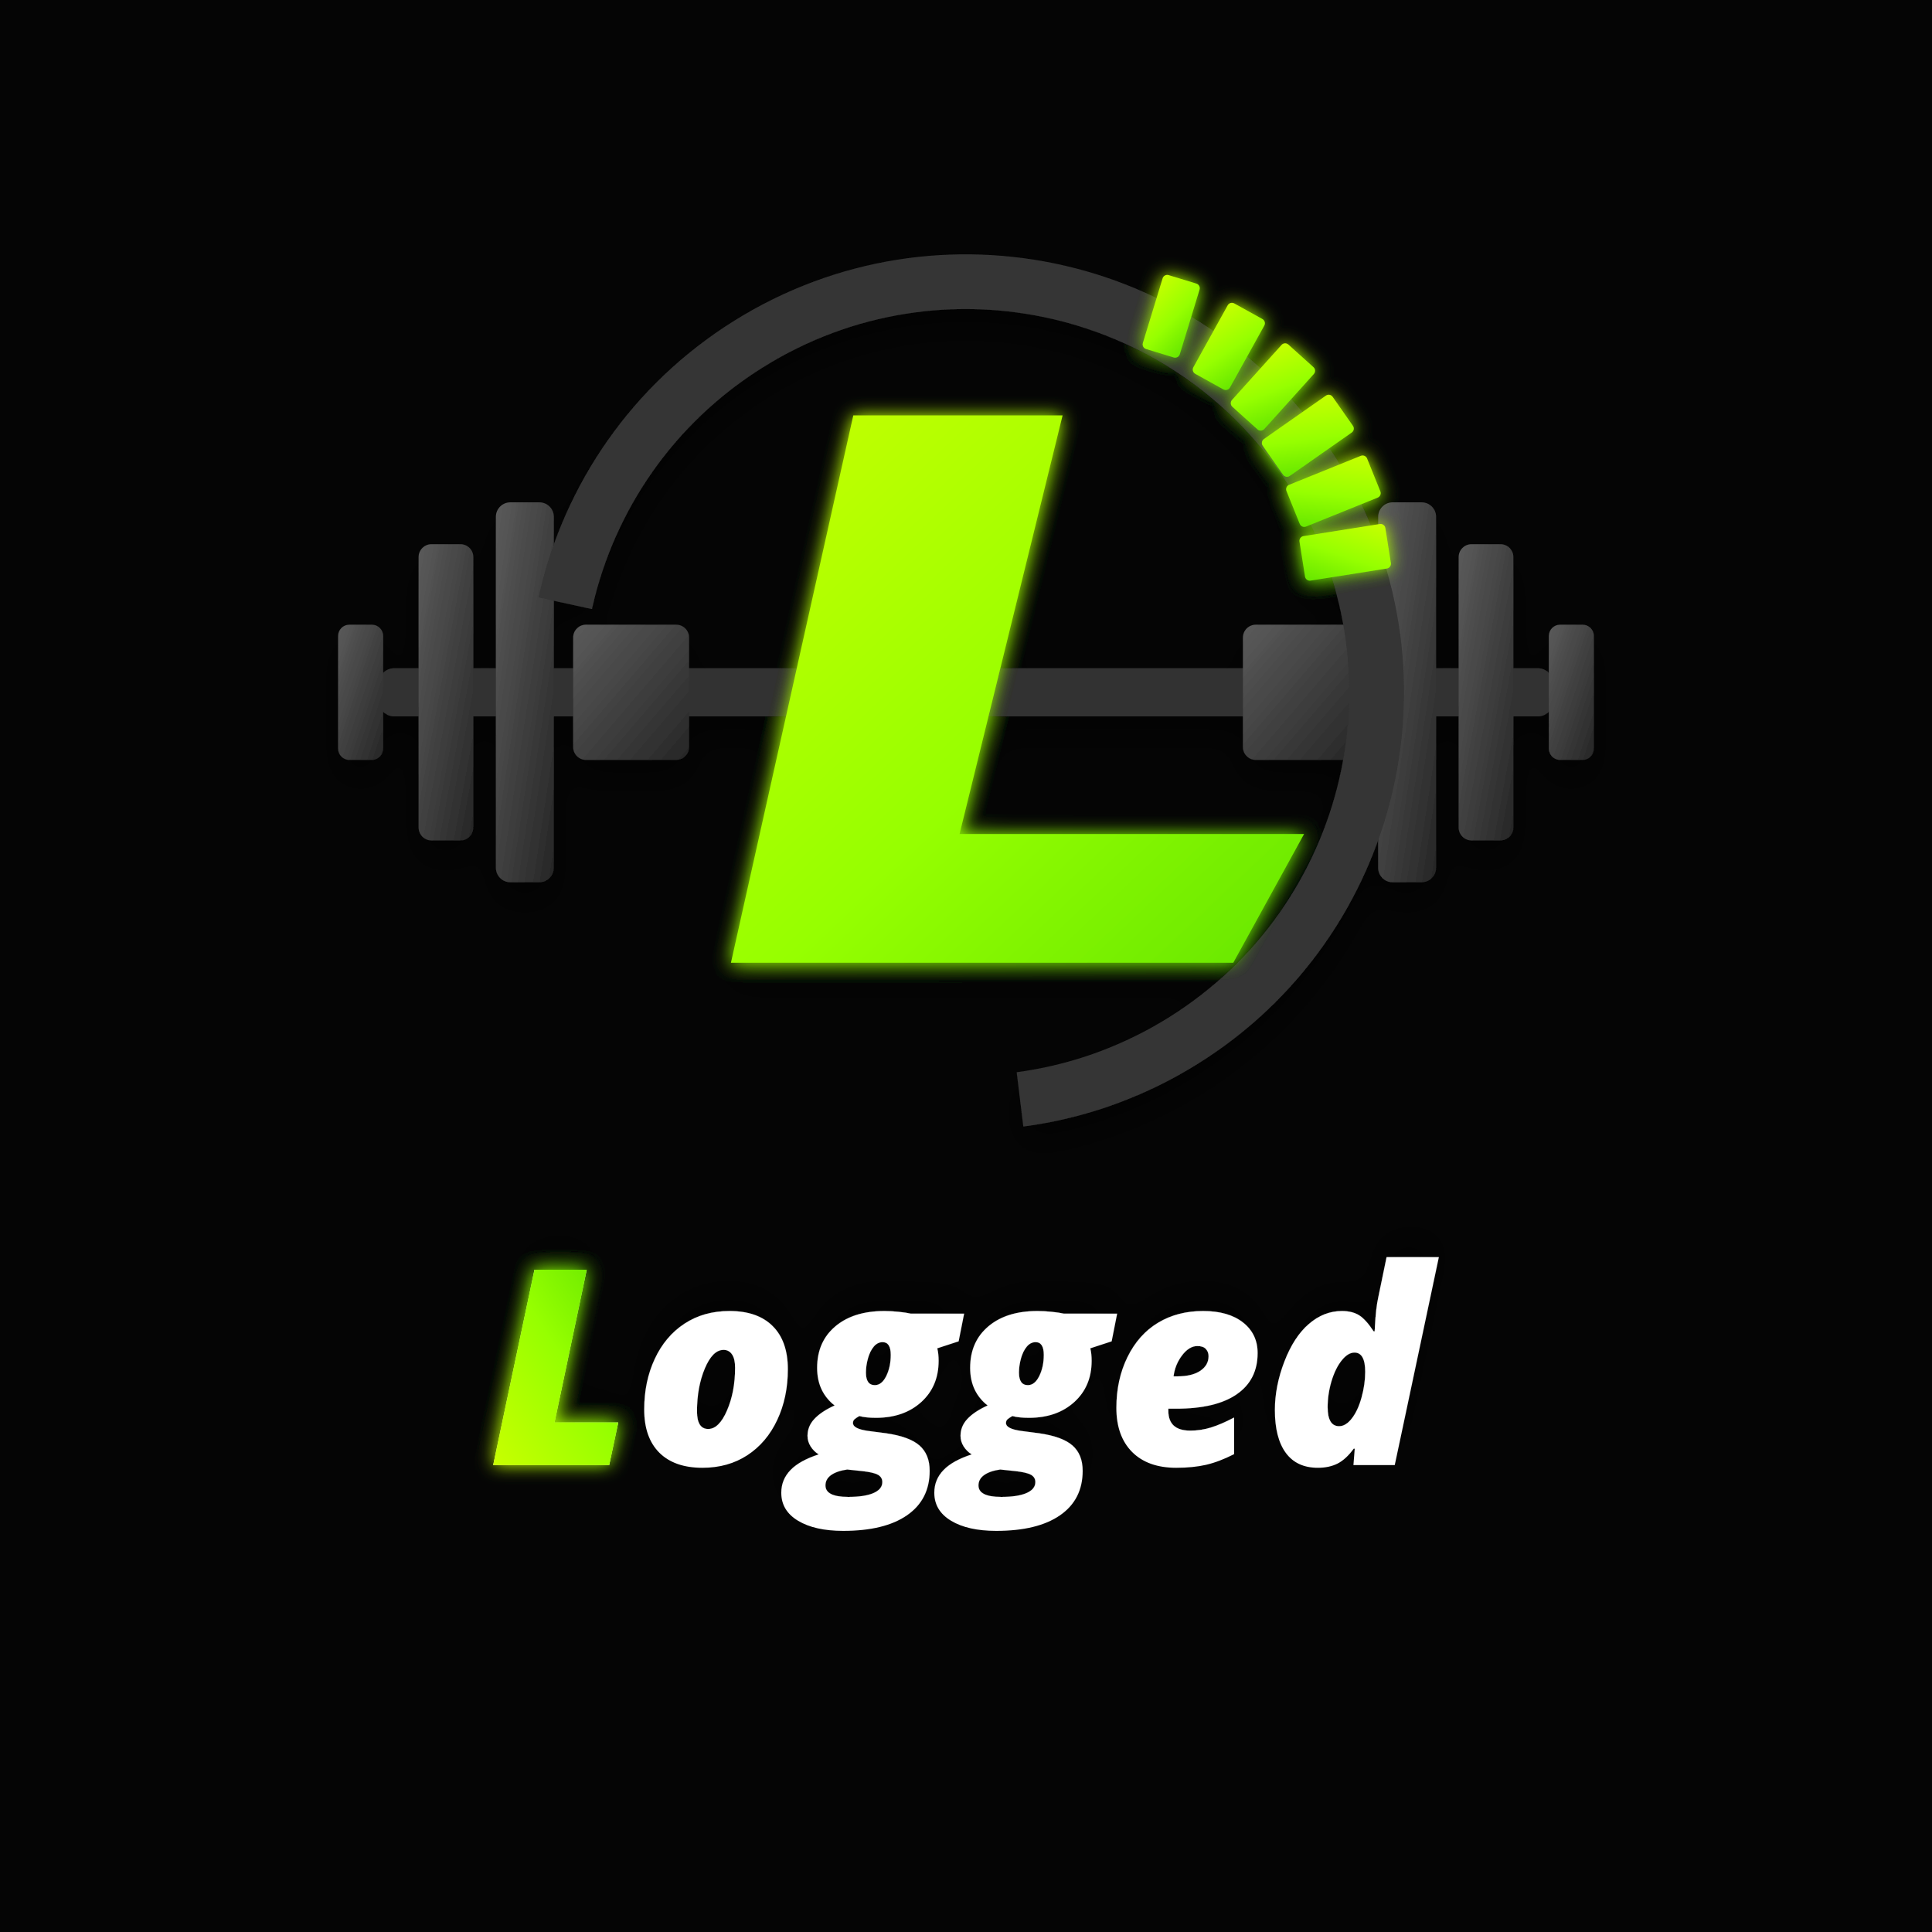
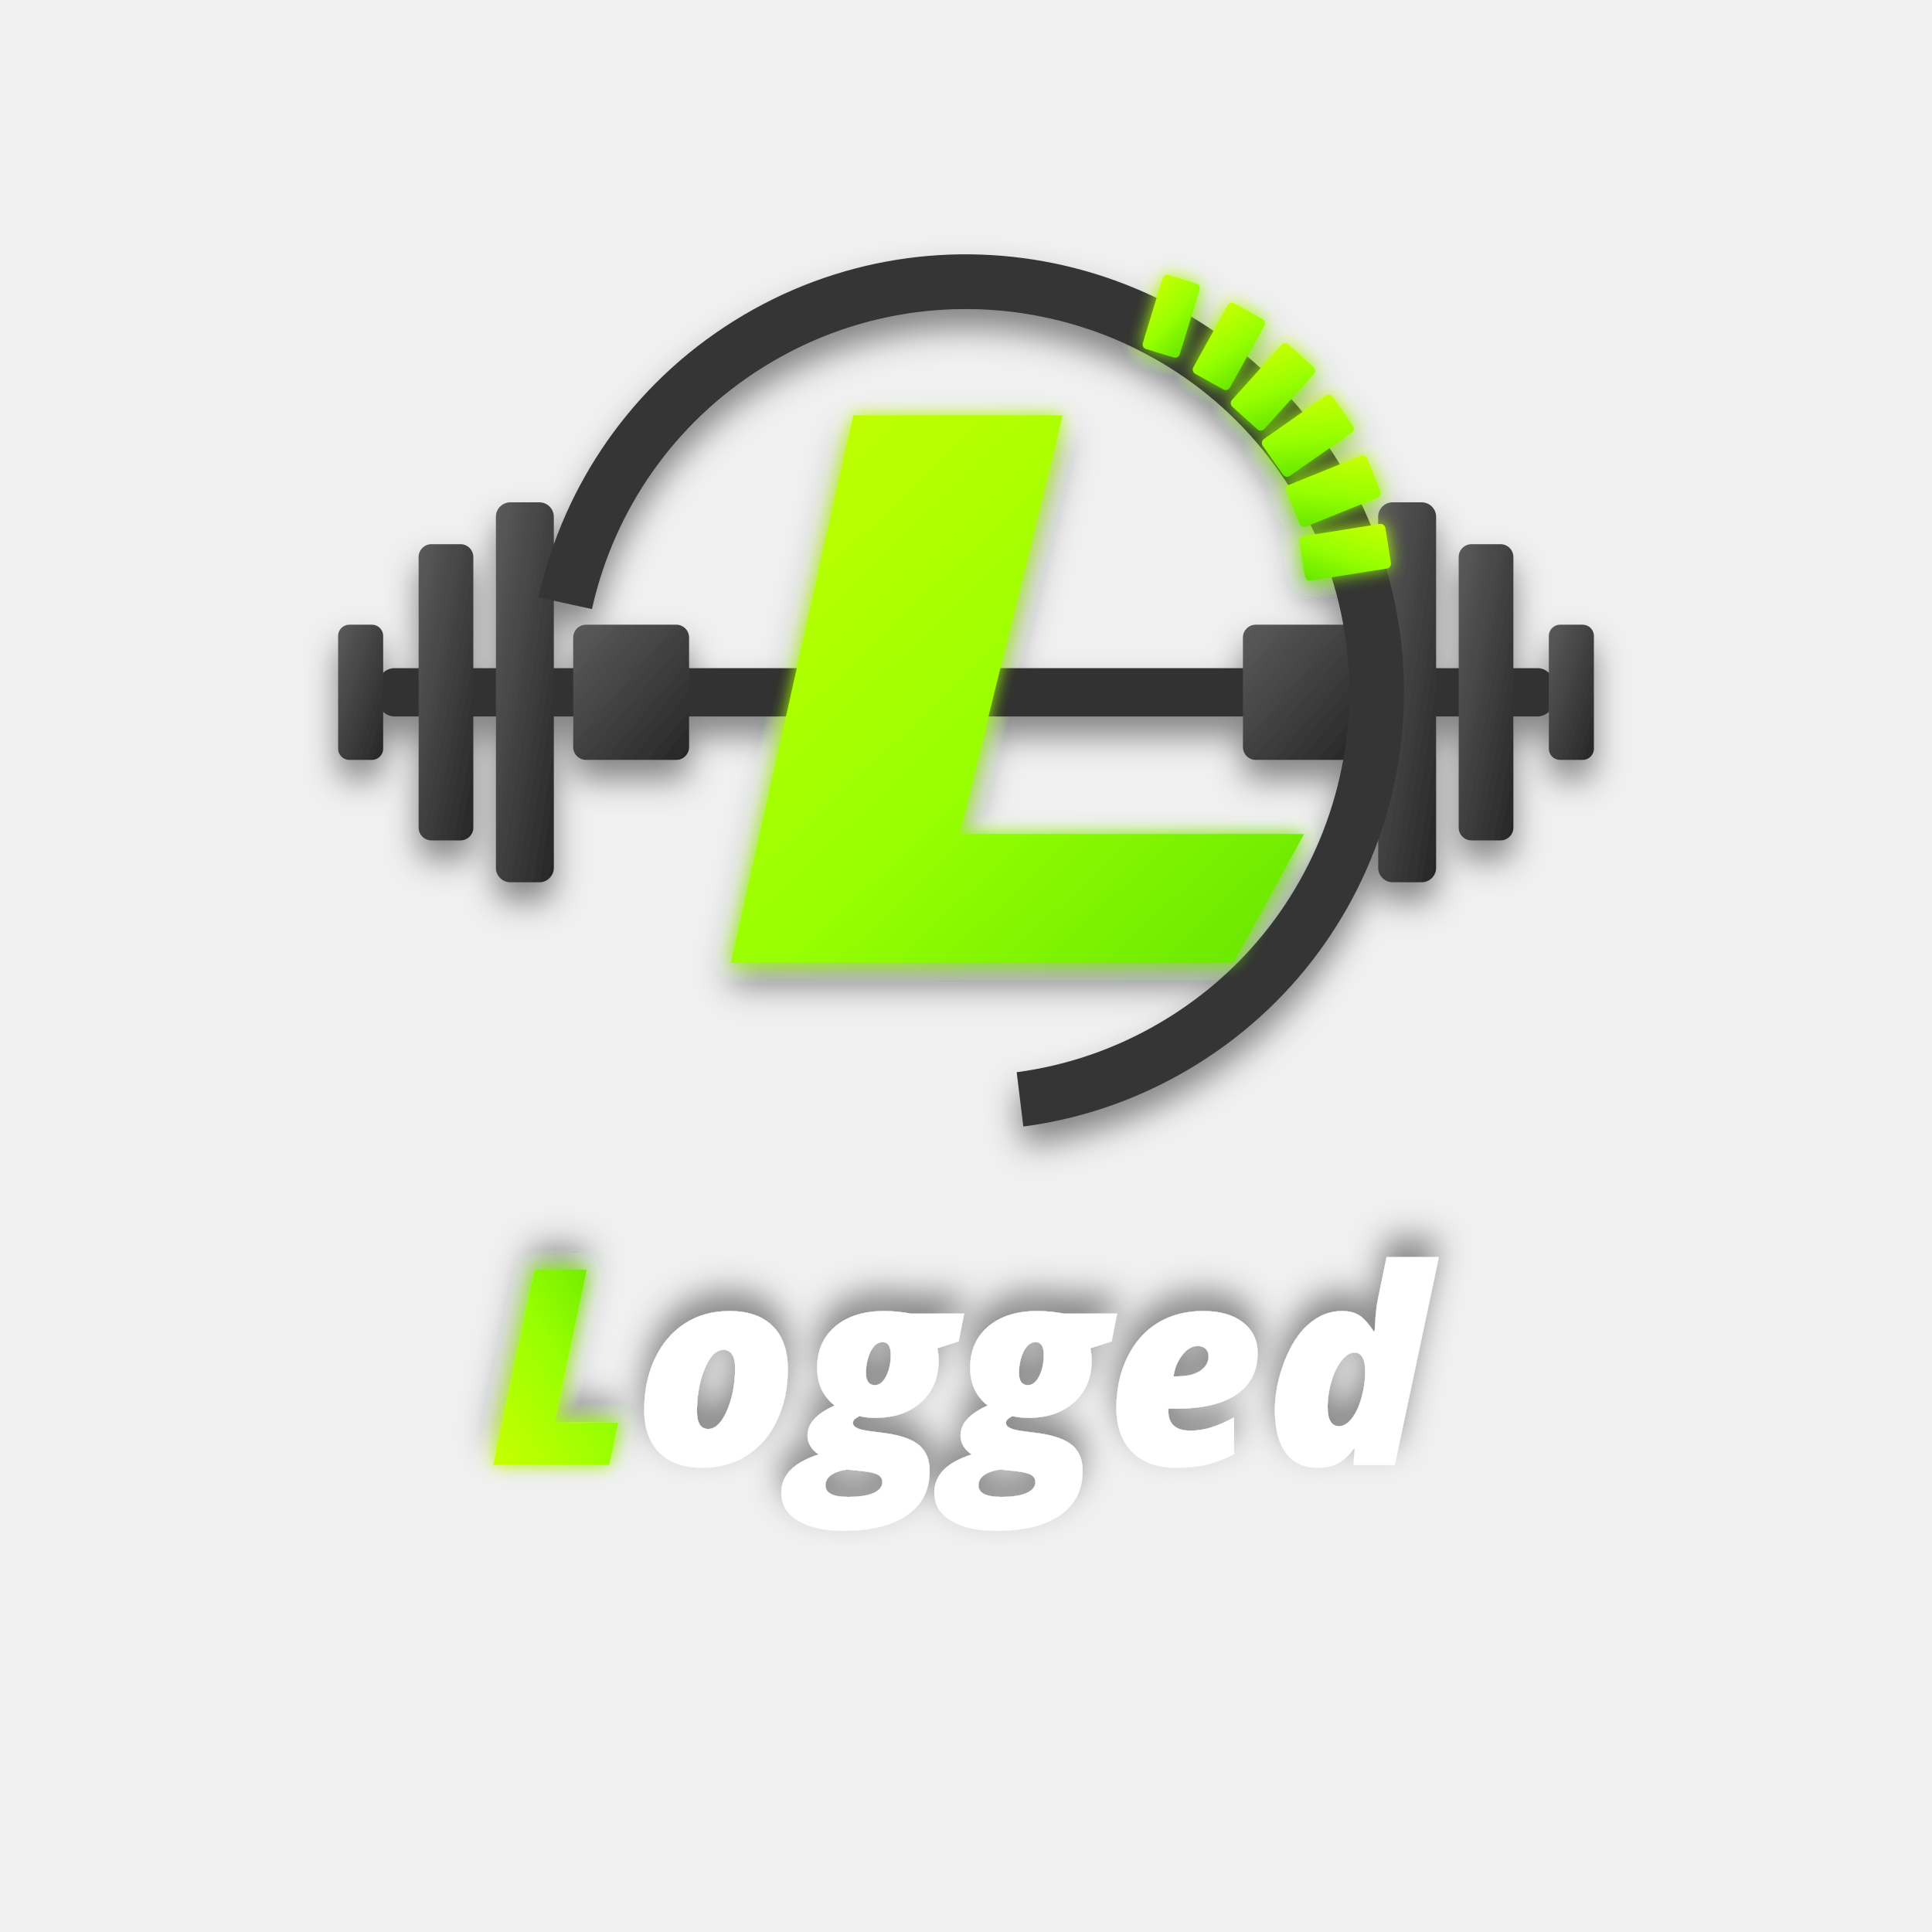
<svg xmlns="http://www.w3.org/2000/svg" width="1200" height="1200" viewBox="0 0 1200 1200" role="img" aria-labelledby="title desc">
  <defs>
    <linearGradient id="greenGrad" x1="0" y1="0" x2="1" y2="1">
      <stop offset="0%" stop-color="#C8FF00" />
      <stop offset="55%" stop-color="#96FF00" />
      <stop offset="100%" stop-color="#65E600" />
    </linearGradient>
    <linearGradient id="grayGrad" x1="0" y1="0" x2="1" y2="1">
      <stop offset="0%" stop-color="#5B5B5B" />
      <stop offset="100%" stop-color="#262626" />
    </linearGradient>
    <filter id="softGlow" x="-40%" y="-40%" width="180%" height="180%">
      <feGaussianBlur stdDeviation="5" result="blur" />
      <feMerge>
        <feMergeNode in="blur" />
        <feMergeNode in="SourceGraphic" />
      </feMerge>
    </filter>
    <filter id="shadow" x="-30%" y="-30%" width="160%" height="160%">
      <feDropShadow dx="0" dy="12" stdDeviation="10" flood-color="#000000" flood-opacity="0.45" />
    </filter>
  </defs>
-   <rect width="1200" height="1200" fill="#050505" />
  <g transform="translate(600 430)" filter="url(#shadow)">
    <rect x="-365" y="-15" width="730" height="30" rx="10" fill="#303030" />
    <g fill="url(#grayGrad)">
      <rect x="-390" y="-42" width="28" height="84" rx="7" />
      <rect x="-340" y="-92" width="34" height="184" rx="8" />
      <rect x="-292" y="-118" width="36" height="236" rx="9" />
      <rect x="-244" y="-42" width="72" height="84" rx="8" />
    </g>
    <g fill="url(#grayGrad)">
      <rect x="362" y="-42" width="28" height="84" rx="7" />
      <rect x="306" y="-92" width="34" height="184" rx="8" />
      <rect x="256" y="-118" width="36" height="236" rx="9" />
      <rect x="172" y="-42" width="72" height="84" rx="8" />
    </g>
    <circle r="255" fill="none" stroke="#343434" stroke-width="34" stroke-dasharray="1110 490" stroke-dashoffset="200" transform="rotate(-122)" />
    <g fill="url(#greenGrad)" filter="url(#softGlow)">
      <rect x="123" y="-260" width="24" height="48" rx="3" transform="rotate(17 123 -260)" />
      <rect x="164" y="-243" width="26" height="50" rx="3" transform="rotate(29 164 -243)" />
      <rect x="198" y="-218" width="27" height="52" rx="3" transform="rotate(42 198 -218)" />
      <rect x="226" y="-186" width="28" height="53" rx="3" transform="rotate(55 226 -186)" />
      <rect x="248" y="-148" width="28" height="54" rx="3" transform="rotate(68 248 -148)" />
      <rect x="260" y="-105" width="28" height="54" rx="3" transform="rotate(81 260 -105)" />
    </g>
    <path d="M -70 -172 L 60 -172 L -4 88 L 210 88 L 166 168 L -146 168 Z" fill="url(#greenGrad)" filter="url(#softGlow)" />
  </g>
  <g transform="translate(303.58 910.00) scale(1 -1)" filter="url(#shadow)">
    <path d="M 2.74 0.00 L 28.40 121.36 L 60.85 121.36 L 40.85 26.48 L 80.43 26.48 L 74.80 0.00 L 2.74 0.00 Z M 132.73 -1.67 Q 115.38 -1.67 105.95 7.70 Q 96.55 17.11 96.55 34.53 Q 96.55 51.96 103.14 66.03 Q 109.73 80.11 121.68 87.90 Q 133.63 95.70 149.57 95.70 Q 166.94 95.70 176.35 86.33 Q 185.77 76.95 185.77 59.53 Q 185.77 42.07 179.16 28.00 Q 172.57 13.95 160.62 6.14 Q 148.67 -1.67 132.73 -1.67 Z M 145.85 71.56 Q 139.05 71.56 134.19 59.98 Q 129.33 48.40 129.33 33.44 Q 129.33 22.42 136.29 22.42 Q 143.04 22.42 148.00 33.95 Q 153.00 45.50 153.00 60.51 Q 153.00 65.98 151.08 68.77 Q 149.17 71.56 145.85 71.56 Z M 295.25 94.06 L 291.85 76.87 L 278.57 72.54 Q 279.42 69.22 279.42 64.76 Q 279.42 48.90 268.61 39.13 Q 257.82 29.38 240.48 29.38 Q 234.16 29.38 230.17 30.47 Q 228.52 29.56 227.36 28.63 Q 226.19 27.73 226.19 26.14 Q 226.19 22.58 235.40 21.25 L 246.77 19.76 Q 261.22 17.69 267.52 12.17 Q 273.84 6.64 273.84 -3.56 Q 273.84 -21.41 259.84 -31.13 Q 245.87 -40.85 220.13 -40.85 Q 202.55 -40.85 192.13 -34.58 Q 181.69 -28.32 181.69 -17.19 Q 181.69 -9.06 187.35 -3.16 Q 192.98 2.74 204.94 6.64 Q 201.88 8.55 199.92 11.61 Q 197.98 14.69 197.98 18.17 Q 197.98 24.07 202.20 28.63 Q 206.45 33.20 214.82 37.03 Q 203.95 45.58 203.95 60.35 Q 203.95 76.61 215.24 86.14 Q 226.53 95.70 245.79 95.70 Q 250.01 95.70 254.69 95.20 Q 259.39 94.72 262.15 94.06 L 295.25 94.06 Z M 209.11 -12.62 Q 209.11 -19.76 223.21 -19.76 Q 233.60 -19.76 239.02 -17.35 Q 244.46 -14.95 244.46 -10.55 Q 244.46 -7.54 241.73 -6.00 Q 238.99 -4.49 232.16 -3.75 L 222.63 -2.74 Q 216.15 -3.67 212.61 -6.19 Q 209.11 -8.71 209.11 -12.62 Z M 234.26 57.45 Q 234.26 49.65 239.81 49.65 Q 244.12 49.65 246.91 55.33 Q 249.69 61.01 249.69 68.48 Q 249.69 76.37 244.62 76.37 Q 241.46 76.37 239.12 73.58 Q 236.81 70.82 235.54 66.33 Q 234.26 61.84 234.26 57.45 Z M 390.29 94.06 L 386.89 76.87 L 373.61 72.54 Q 374.46 69.22 374.46 64.76 Q 374.46 48.90 363.65 39.13 Q 352.87 29.38 335.52 29.38 Q 329.20 29.38 325.21 30.47 Q 323.57 29.56 322.40 28.63 Q 321.23 27.73 321.23 26.14 Q 321.23 22.58 330.45 21.25 L 341.82 19.76 Q 356.27 17.69 362.56 12.17 Q 368.88 6.64 368.88 -3.56 Q 368.88 -21.41 354.88 -31.13 Q 340.91 -40.85 315.17 -40.85 Q 297.59 -40.85 287.18 -34.58 Q 276.74 -28.32 276.74 -17.19 Q 276.74 -9.06 282.40 -3.16 Q 288.03 2.74 299.98 6.64 Q 296.93 8.55 294.96 11.61 Q 293.02 14.69 293.02 18.17 Q 293.02 24.07 297.24 28.63 Q 301.49 33.20 309.86 37.03 Q 299.00 45.58 299.00 60.35 Q 299.00 76.61 310.29 86.14 Q 321.58 95.70 340.83 95.70 Q 345.06 95.70 349.73 95.20 Q 354.43 94.72 357.20 94.06 L 390.29 94.06 Z M 304.15 -12.62 Q 304.15 -19.76 318.26 -19.76 Q 328.64 -19.76 334.06 -17.35 Q 339.51 -14.95 339.51 -10.55 Q 339.51 -7.54 336.77 -6.00 Q 334.03 -4.49 327.21 -3.75 L 317.67 -2.74 Q 311.19 -3.67 307.66 -6.19 Q 304.15 -8.71 304.15 -12.62 Z M 329.31 57.45 Q 329.31 49.65 334.86 49.65 Q 339.16 49.65 341.95 55.33 Q 344.74 61.01 344.74 68.48 Q 344.74 76.37 339.66 76.37 Q 336.50 76.37 334.17 73.58 Q 331.86 70.82 330.58 66.33 Q 329.31 61.84 329.31 57.45 Z M 427.01 -1.67 Q 409.39 -1.67 399.59 8.15 Q 389.82 18.01 389.82 35.54 Q 389.82 53.05 396.72 67.10 Q 403.66 81.17 415.74 88.43 Q 427.83 95.70 443.69 95.70 Q 459.44 95.70 468.50 88.56 Q 477.55 81.44 477.55 69.57 Q 477.55 52.89 464.56 43.96 Q 451.58 35.04 427.01 35.04 L 422.09 35.04 L 422.09 33.71 Q 422.09 21.41 435.72 21.41 Q 442.28 21.41 448.57 23.35 Q 454.90 25.31 462.94 29.56 L 462.94 6.80 Q 453.65 2.07 445.57 0.19 Q 437.52 -1.67 427.01 -1.67 Z M 440.10 73.95 Q 435.05 73.95 430.64 68.19 Q 426.24 62.42 425.33 55.12 L 427.75 55.12 Q 436.78 55.12 441.93 58.54 Q 447.09 62.00 447.09 67.65 Q 447.09 70.31 445.41 72.12 Q 443.77 73.95 440.10 73.95 Z M 529.92 95.70 Q 536.16 95.70 540.38 93.18 Q 544.60 90.66 549.60 83.09 L 550.26 83.09 L 550.42 86.17 Q 551.01 97.62 552.49 104.18 L 557.65 129.17 L 590.11 129.17 L 562.72 0.00 L 537.06 0.00 L 537.88 10.20 L 537.22 10.20 Q 532.49 3.67 527.26 0.98 Q 522.03 -1.67 514.99 -1.67 Q 501.87 -1.67 495.07 7.57 Q 488.27 16.84 488.27 34.21 Q 488.27 48.98 494.19 64.33 Q 500.11 79.69 509.41 87.68 Q 518.71 95.70 529.92 95.70 Z M 528.19 24.15 Q 532.33 24.15 536.10 29.01 Q 539.88 33.87 542.11 42.00 Q 544.37 50.15 544.37 57.93 Q 544.37 69.89 537.72 69.89 Q 533.66 69.89 529.76 65.00 Q 525.85 60.11 523.43 52.09 Q 521.04 44.07 521.04 36.02 Q 521.04 24.15 528.19 24.15 Z" fill="#FFFFFF" />
    <path d="M 2.74 0.00 L 28.40 121.36 L 60.85 121.36 L 40.85 26.48 L 80.43 26.48 L 74.80 0.00 L 2.74 0.00 Z" fill="url(#greenGrad)" filter="url(#softGlow)" />
  </g>
</svg>
